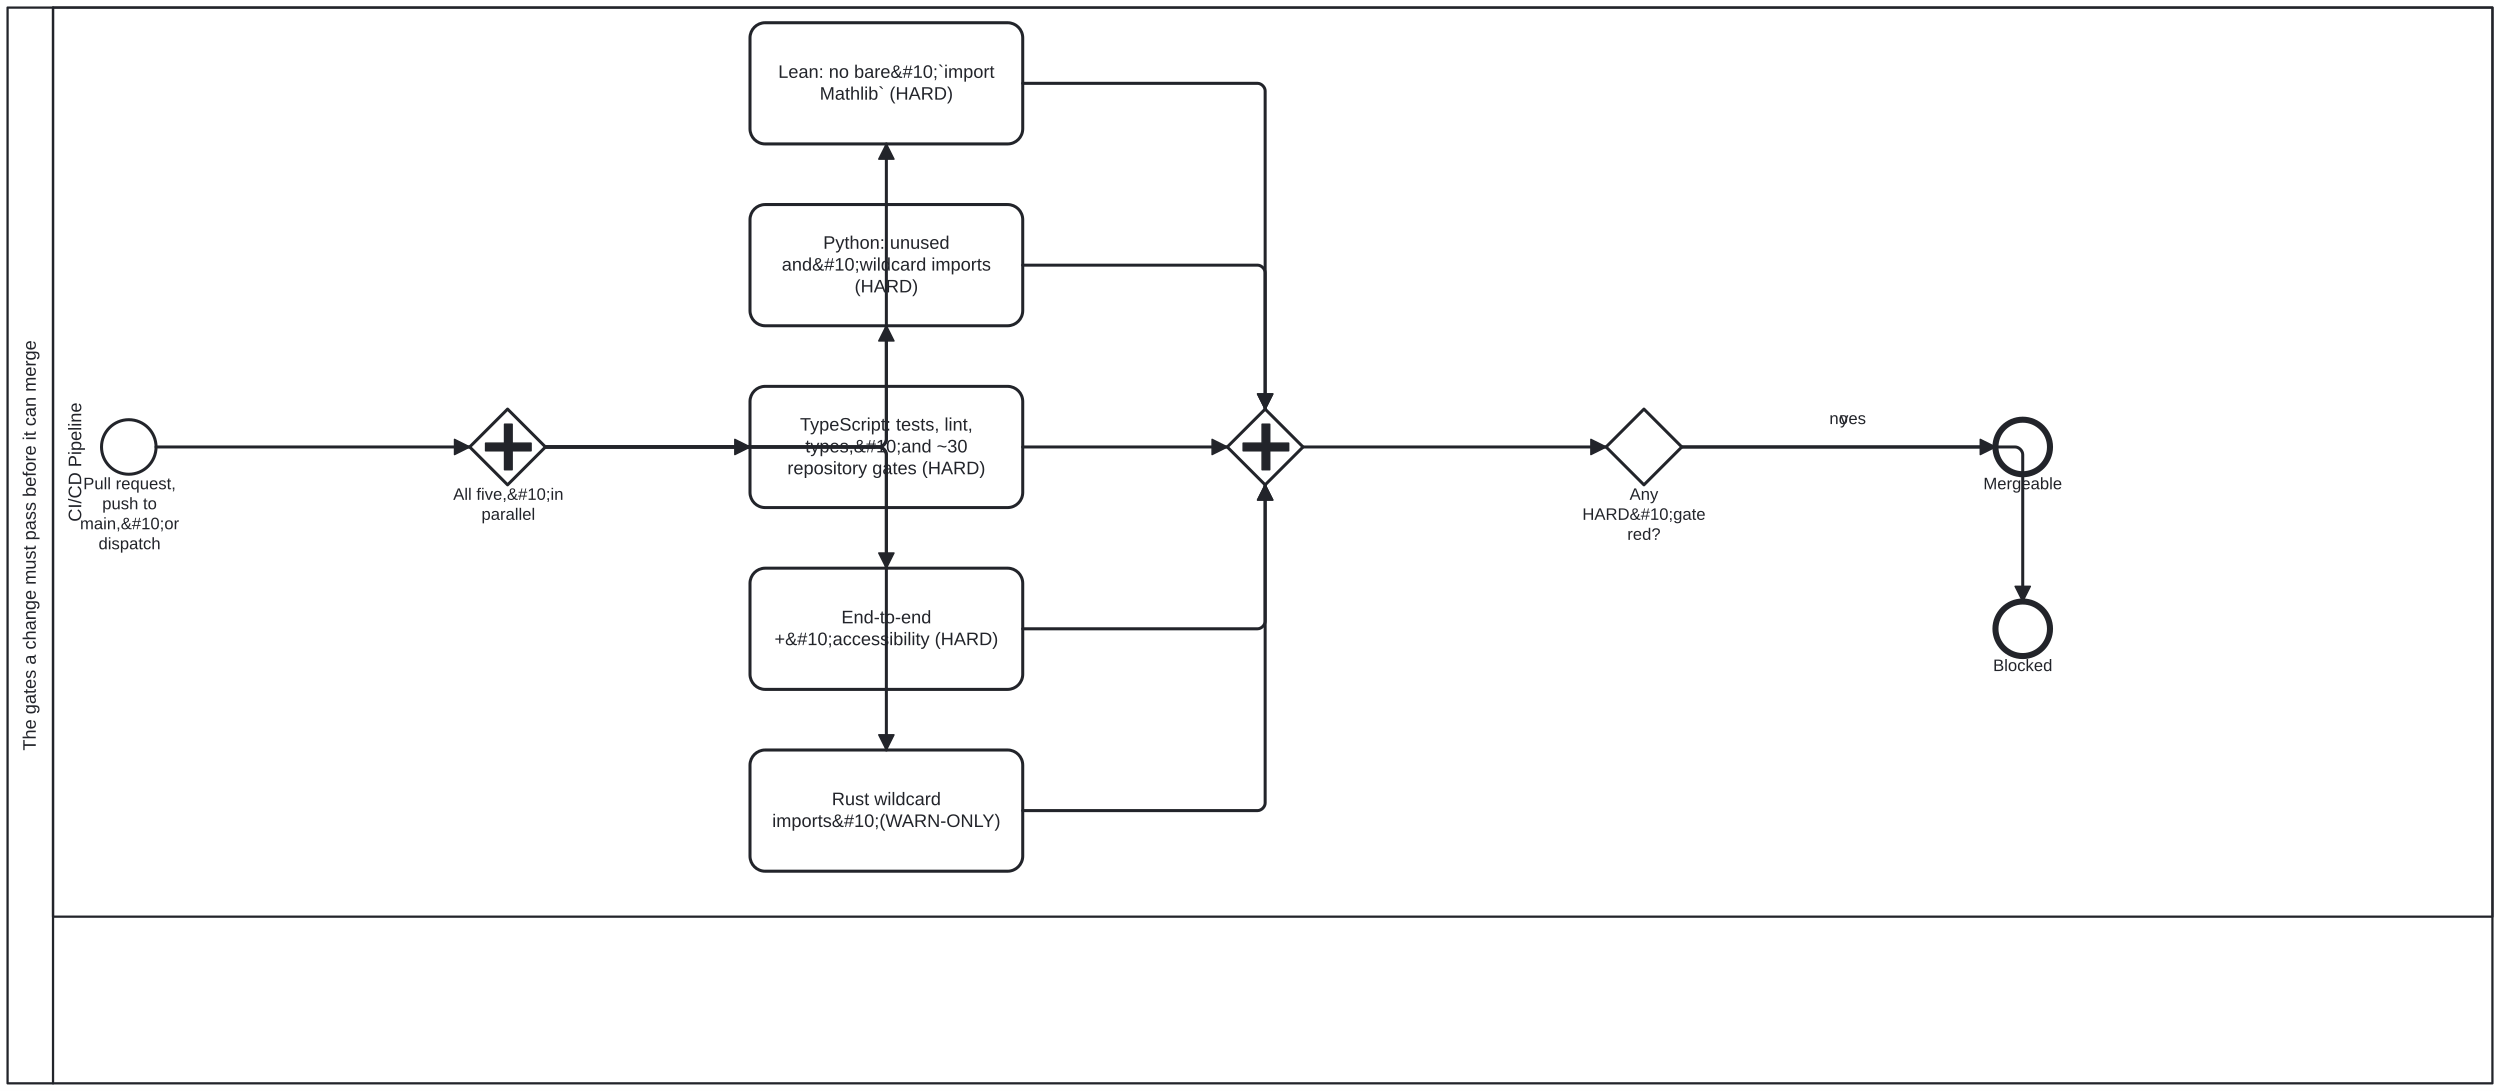
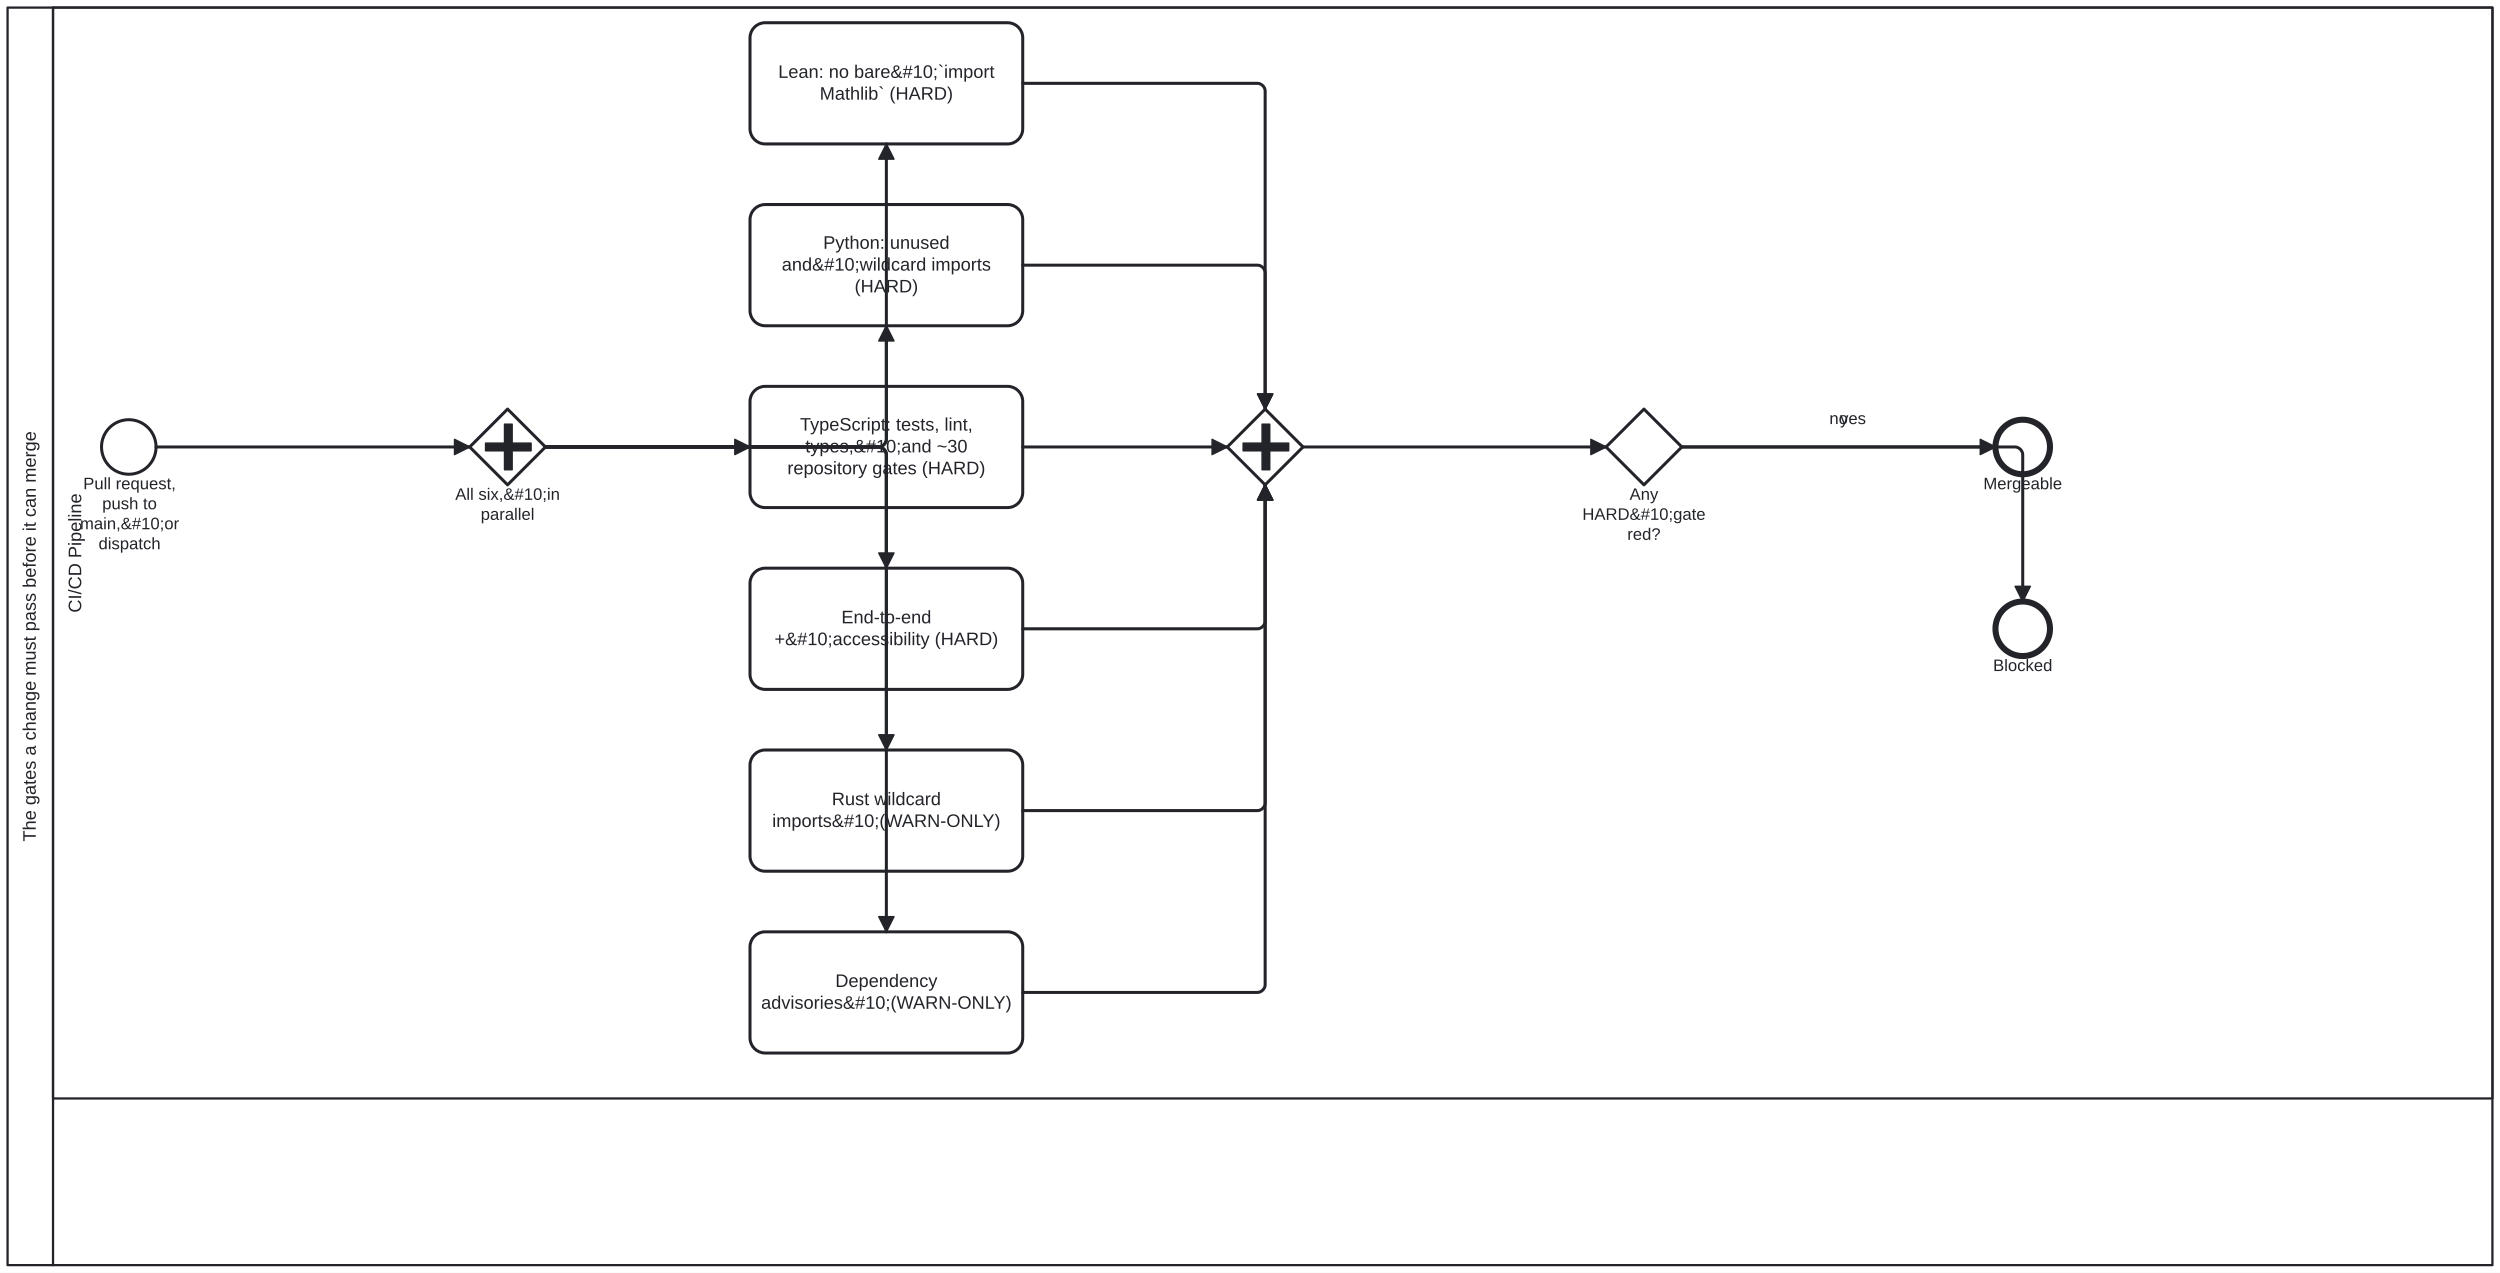
- <svg xmlns="http://www.w3.org/2000/svg" width="100%" style="max-width:100%;height:auto" viewBox="55 55 1650 720" version="1.1">
-   <rect x="55" y="55" width="1650" height="720" fill="#ffffff" />
+ <svg xmlns="http://www.w3.org/2000/svg" width="100%" style="max-width:100%;height:auto" viewBox="55 55 1650 840" version="1.1">
+   <rect x="55" y="55" width="1650" height="840" fill="#ffffff" />
  <g class="djs-group">
    <g class="djs-element djs-shape" data-element-id="Participant_Process_CodeQualityGates" style="display: block;" transform="matrix(1 0 0 1 60 60)">
      <g class="djs-visual">
-         <rect x="0" y="0" width="1640" height="710" rx="0" ry="0" style="stroke-linecap: round; stroke-linejoin: round; stroke: rgb(34, 36, 42); stroke-width: 1.5px; fill: white; fill-opacity: 0.95;" />
-         <path style="fill: none; stroke-linecap: round; stroke-linejoin: round; stroke: rgb(34, 36, 42); stroke-width: 1.5px;" d="M30,0L30,710" />
-         <text lineHeight="1.2" class="djs-label" style="font-family: Arial, sans-serif; font-size: 12px; font-weight: normal; fill: rgb(34, 36, 42);" transform="matrix(-1.83697e-16 -1 1 -1.83697e-16 0 710)">
-           <tspan x="219.59" y="18.6">The gates a change must pass before it can merge</tspan>
+         <rect x="0" y="0" width="1640" height="830" rx="0" ry="0" style="stroke-linecap: round; stroke-linejoin: round; stroke: rgb(34, 36, 42); stroke-width: 1.5px; fill: white; fill-opacity: 0.95;" />
+         <path style="fill: none; stroke-linecap: round; stroke-linejoin: round; stroke: rgb(34, 36, 42); stroke-width: 1.5px;" d="M30,0L30,830" />
+         <text lineHeight="1.2" class="djs-label" style="font-family: Arial, sans-serif; font-size: 12px; font-weight: normal; fill: rgb(34, 36, 42);" transform="matrix(-1.83697e-16 -1 1 -1.83697e-16 0 830)">
+           <tspan x="279.59" y="18.6">The gates a change must pass before it can merge</tspan>
        </text>
      </g>
-       <rect class="djs-hit djs-hit-all" x="0" y="0" width="1640" height="710" style="fill: none; stroke-opacity: 0; stroke: white; stroke-width: 15px;" />
+       <rect class="djs-hit djs-hit-all" x="0" y="0" width="1640" height="830" style="fill: none; stroke-opacity: 0; stroke: white; stroke-width: 15px;" />
    </g>
    <g class="djs-children">
      <g class="djs-group">
        <g class="djs-element djs-shape" data-element-id="Lane_Ci" style="display: block;" transform="matrix(1 0 0 1 90 60)">
          <g class="djs-visual">
-             <rect x="0" y="0" width="1610" height="600" rx="0" ry="0" style="stroke-linecap: round; stroke-linejoin: round; stroke: rgb(34, 36, 42); stroke-width: 1.5px; fill: white; fill-opacity: 0.25;" />
-             <text lineHeight="1.2" class="djs-label" style="font-family: Arial, sans-serif; font-size: 12px; font-weight: normal; fill: rgb(34, 36, 42);" transform="matrix(-1.83697e-16 -1 1 -1.83697e-16 0 600)">
-               <tspan x="260.651" y="18.6">CI/CD Pipeline</tspan>
-             </text>
-           </g>
-           <rect class="djs-hit djs-hit-all" x="0" y="0" width="1610" height="600" style="fill: none; stroke-opacity: 0; stroke: white; stroke-width: 15px;" />
+             <rect x="0" y="0" width="1610" height="720" rx="0" ry="0" style="stroke-linecap: round; stroke-linejoin: round; stroke: rgb(34, 36, 42); stroke-width: 1.5px; fill: white; fill-opacity: 0.25;" />
+             <text lineHeight="1.2" class="djs-label" style="font-family: Arial, sans-serif; font-size: 12px; font-weight: normal; fill: rgb(34, 36, 42);" transform="matrix(-1.83697e-16 -1 1 -1.83697e-16 0 720)">
+               <tspan x="320.651" y="18.6">CI/CD Pipeline</tspan>
+             </text>
+           </g>
+           <rect class="djs-hit djs-hit-all" x="0" y="0" width="1610" height="720" style="fill: none; stroke-opacity: 0; stroke: white; stroke-width: 15px;" />
        </g>
      </g>
      <g class="djs-group">
        <g class="djs-element djs-shape" data-element-id="Start_Change" style="display: block;" transform="matrix(1 0 0 1 122 332)">
          <g class="djs-visual">
            <circle cx="18" cy="18" r="18" style="stroke-linecap: round; stroke-linejoin: round; stroke: rgb(34, 36, 42); stroke-width: 2px; fill: white; fill-opacity: 0.95;" />
          </g>
          <rect class="djs-hit djs-hit-all" x="0" y="0" width="36" height="36" style="fill: none; stroke-opacity: 0; stroke: white; stroke-width: 15px;" />
        </g>
      </g>
      <g class="djs-group">
        <g class="djs-element djs-shape" data-element-id="Start_Change_label" style="display: block;" transform="matrix(1 0 0 1 96 368)">
          <g class="djs-visual">
            <text lineHeight="1.2" class="djs-label" style="font-family: Arial, sans-serif; font-size: 11px; font-weight: normal; fill: rgb(34, 36, 42);">
              <tspan x="13.928" y="9.9">Pull request, </tspan>
              <tspan x="26.458" y="23.1">push to </tspan>
              <tspan x="11.787" y="36.3">main,&amp;#10;or </tspan>
              <tspan x="24.015" y="49.5">dispatch</tspan>
            </text>
          </g>
          <rect class="djs-hit djs-hit-all" x="0" y="0" width="89" height="40" style="fill: none; stroke-opacity: 0; stroke: white; stroke-width: 15px;" />
        </g>
      </g>
      <g class="djs-group">
        <g class="djs-element djs-shape" data-element-id="GW_Fork" style="display: block;" transform="matrix(1 0 0 1 365 325)">
          <g class="djs-visual">
            <polygon points="25,0 50,25 25,50 0,25" style="stroke-linecap: round; stroke-linejoin: round; stroke: rgb(34, 36, 42); stroke-width: 2px; fill: white; fill-opacity: 0.95;" />
            <path d="m 23,10 0,12.5 -12.5,0 0,5 12.5,0 0,12.5 5,0 0,-12.5 12.5,0 0,-5 -12.5,0 0,-12.5 -5,0 z" style="fill: rgb(34, 36, 42); stroke-linecap: round; stroke-linejoin: round; stroke: rgb(34, 36, 42); stroke-width: 1px;" />
          </g>
          <rect class="djs-hit djs-hit-all" x="0" y="0" width="50" height="50" style="fill: none; stroke-opacity: 0; stroke: white; stroke-width: 15px;" />
        </g>
      </g>
      <g class="djs-group">
-         <g class="djs-element djs-shape" data-element-id="GW_Fork_label" style="display: block;" transform="matrix(1 0 0 1 354 375)">
-           <g class="djs-visual">
-             <text lineHeight="1.2" class="djs-label" style="font-family: Arial, sans-serif; font-size: 11px; font-weight: normal; fill: rgb(34, 36, 42);">
-               <tspan x="0.119" y="9.9">All five,&amp;#10;in</tspan>
-               <tspan x="18.767" y="23.1">parallel</tspan>
-             </text>
-           </g>
-           <rect class="djs-hit djs-hit-all" x="0" y="0" width="73" height="27" style="fill: none; stroke-opacity: 0; stroke: white; stroke-width: 15px;" />
+         <g class="djs-element djs-shape" data-element-id="GW_Fork_label" style="display: block;" transform="matrix(1 0 0 1 355 375)">
+           <g class="djs-visual">
+             <text lineHeight="1.2" class="djs-label" style="font-family: Arial, sans-serif; font-size: 11px; font-weight: normal; fill: rgb(34, 36, 42);">
+               <tspan x="0.456" y="9.9">All six,&amp;#10;in</tspan>
+               <tspan x="17.267" y="23.1">parallel</tspan>
+             </text>
+           </g>
+           <rect class="djs-hit djs-hit-all" x="0" y="0" width="70" height="27" style="fill: none; stroke-opacity: 0; stroke: white; stroke-width: 15px;" />
        </g>
      </g>
      <g class="djs-group">
        <g class="djs-element djs-shape" data-element-id="Task_Lean" style="display: block;" transform="matrix(1 0 0 1 550 70)">
          <g class="djs-visual">
            <rect x="0" y="0" width="180" height="80" rx="10" ry="10" style="stroke-linecap: round; stroke-linejoin: round; stroke: rgb(34, 36, 42); stroke-width: 2px; fill: white; fill-opacity: 0.95;" />
            <text lineHeight="1.2" class="djs-label" style="font-family: Arial, sans-serif; font-size: 12px; font-weight: normal; fill: rgb(34, 36, 42);">
              <tspan x="18.621" y="36.4">Lean: no bare&amp;#10;`import </tspan>
              <tspan x="45.996" y="50.8">Mathlib` (HARD)</tspan>
            </text>
          </g>
          <rect class="djs-hit djs-hit-all" x="0" y="0" width="180" height="80" style="fill: none; stroke-opacity: 0; stroke: white; stroke-width: 15px;" />
        </g>
      </g>
      <g class="djs-group">
        <g class="djs-element djs-shape" data-element-id="Task_Python" style="display: block;" transform="matrix(1 0 0 1 550 190)">
          <g class="djs-visual">
            <rect x="0" y="0" width="180" height="80" rx="10" ry="10" style="stroke-linecap: round; stroke-linejoin: round; stroke: rgb(34, 36, 42); stroke-width: 2px; fill: white; fill-opacity: 0.95;" />
            <text lineHeight="1.2" class="djs-label" style="font-family: Arial, sans-serif; font-size: 12px; font-weight: normal; fill: rgb(34, 36, 42);">
              <tspan x="48.302" y="29.2">Python: unused </tspan>
              <tspan x="20.965" y="43.6">and&amp;#10;wildcard imports </tspan>
              <tspan x="69.003" y="58">(HARD)</tspan>
            </text>
          </g>
          <rect class="djs-hit djs-hit-all" x="0" y="0" width="180" height="80" style="fill: none; stroke-opacity: 0; stroke: white; stroke-width: 15px;" />
        </g>
      </g>
      <g class="djs-group">
        <g class="djs-element djs-shape" data-element-id="Task_TypeScript" style="display: block;" transform="matrix(1 0 0 1 550 310)">
          <g class="djs-visual">
            <rect x="0" y="0" width="180" height="80" rx="10" ry="10" style="stroke-linecap: round; stroke-linejoin: round; stroke: rgb(34, 36, 42); stroke-width: 2px; fill: white; fill-opacity: 0.95;" />
            <text lineHeight="1.2" class="djs-label" style="font-family: Arial, sans-serif; font-size: 12px; font-weight: normal; fill: rgb(34, 36, 42);">
              <tspan x="32.979" y="29.2">TypeScript: tests, lint, </tspan>
              <tspan x="36.457" y="43.6">types,&amp;#10;and ~30 </tspan>
              <tspan x="24.647" y="58">repository gates (HARD)</tspan>
            </text>
          </g>
          <rect class="djs-hit djs-hit-all" x="0" y="0" width="180" height="80" style="fill: none; stroke-opacity: 0; stroke: white; stroke-width: 15px;" />
        </g>
      </g>
      <g class="djs-group">
        <g class="djs-element djs-shape" data-element-id="Task_E2E" style="display: block;" transform="matrix(1 0 0 1 550 430)">
          <g class="djs-visual">
            <rect x="0" y="0" width="180" height="80" rx="10" ry="10" style="stroke-linecap: round; stroke-linejoin: round; stroke: rgb(34, 36, 42); stroke-width: 2px; fill: white; fill-opacity: 0.95;" />
            <text lineHeight="1.2" class="djs-label" style="font-family: Arial, sans-serif; font-size: 12px; font-weight: normal; fill: rgb(34, 36, 42);">
              <tspan x="60.313" y="36.4">End-to-end </tspan>
              <tspan x="16.143" y="50.8">+&amp;#10;accessibility (HARD)</tspan>
            </text>
          </g>
          <rect class="djs-hit djs-hit-all" x="0" y="0" width="180" height="80" style="fill: none; stroke-opacity: 0; stroke: white; stroke-width: 15px;" />
        </g>
      </g>
      <g class="djs-group">
        <g class="djs-element djs-shape" data-element-id="Task_Rust" style="display: block;" transform="matrix(1 0 0 1 550 550)">
          <g class="djs-visual">
            <rect x="0" y="0" width="180" height="80" rx="10" ry="10" style="stroke-linecap: round; stroke-linejoin: round; stroke: rgb(34, 36, 42); stroke-width: 2px; fill: white; fill-opacity: 0.95;" />
            <text lineHeight="1.2" class="djs-label" style="font-family: Arial, sans-serif; font-size: 12px; font-weight: normal; fill: rgb(34, 36, 42);">
              <tspan x="53.988" y="36.4">Rust wildcard </tspan>
              <tspan x="14.654" y="50.8">imports&amp;#10;(WARN-ONLY)</tspan>
            </text>
          </g>
          <rect class="djs-hit djs-hit-all" x="0" y="0" width="180" height="80" style="fill: none; stroke-opacity: 0; stroke: white; stroke-width: 15px;" />
        </g>
      </g>
      <g class="djs-group">
+         <g class="djs-element djs-shape" data-element-id="Task_Advisories" style="display: block;" transform="matrix(1 0 0 1 550 670)">
+           <g class="djs-visual">
+             <rect x="0" y="0" width="180" height="80" rx="10" ry="10" style="stroke-linecap: round; stroke-linejoin: round; stroke: rgb(34, 36, 42); stroke-width: 2px; fill: white; fill-opacity: 0.95;" />
+             <text lineHeight="1.2" class="djs-label" style="font-family: Arial, sans-serif; font-size: 12px; font-weight: normal; fill: rgb(34, 36, 42);">
+               <tspan x="56.309" y="36.4">Dependency </tspan>
+               <tspan x="7.312" y="50.8">advisories&amp;#10;(WARN-ONLY)</tspan>
+             </text>
+           </g>
+           <rect class="djs-hit djs-hit-all" x="0" y="0" width="180" height="80" style="fill: none; stroke-opacity: 0; stroke: white; stroke-width: 15px;" />
+         </g>
+       </g>
+       <g class="djs-group">
        <g class="djs-element djs-shape" data-element-id="GW_Join" style="display: block;" transform="matrix(1 0 0 1 865 325)">
          <g class="djs-visual">
            <polygon points="25,0 50,25 25,50 0,25" style="stroke-linecap: round; stroke-linejoin: round; stroke: rgb(34, 36, 42); stroke-width: 2px; fill: white; fill-opacity: 0.95;" />
            <path d="m 23,10 0,12.5 -12.5,0 0,5 12.5,0 0,12.5 5,0 0,-12.5 12.5,0 0,-5 -12.5,0 0,-12.5 -5,0 z" style="fill: rgb(34, 36, 42); stroke-linecap: round; stroke-linejoin: round; stroke: rgb(34, 36, 42); stroke-width: 1px;" />
          </g>
          <rect class="djs-hit djs-hit-all" x="0" y="0" width="50" height="50" style="fill: none; stroke-opacity: 0; stroke: white; stroke-width: 15px;" />
        </g>
      </g>
      <g class="djs-group">
        <g class="djs-element djs-shape" data-element-id="GW_Hard" style="display: block;" transform="matrix(1 0 0 1 1115 325)">
          <g class="djs-visual">
            <polygon points="25,0 50,25 25,50 0,25" style="stroke-linecap: round; stroke-linejoin: round; stroke: rgb(34, 36, 42); stroke-width: 2px; fill: white; fill-opacity: 0.95;" />
          </g>
          <rect class="djs-hit djs-hit-all" x="0" y="0" width="50" height="50" style="fill: none; stroke-opacity: 0; stroke: white; stroke-width: 15px;" />
        </g>
      </g>
      <g class="djs-group">
        <g class="djs-element djs-shape" data-element-id="GW_Hard_label" style="display: block;" transform="matrix(1 0 0 1 1099 375)">
          <g class="djs-visual">
            <text lineHeight="1.2" class="djs-label" style="font-family: Arial, sans-serif; font-size: 11px; font-weight: normal; fill: rgb(34, 36, 42);">
              <tspan x="31.523" y="9.9">Any </tspan>
              <tspan x="0.338" y="23.1">HARD&amp;#10;gate</tspan>
              <tspan x="29.992" y="36.3">red?</tspan>
            </text>
          </g>
          <rect class="djs-hit djs-hit-all" x="0" y="0" width="82" height="40" style="fill: none; stroke-opacity: 0; stroke: white; stroke-width: 15px;" />
        </g>
      </g>
      <g class="djs-group">
        <g class="djs-element djs-shape" data-element-id="End_Pass" style="display: block;" transform="matrix(1 0 0 1 1372 332)">
          <g class="djs-visual">
            <circle cx="18" cy="18" r="18" style="stroke-linecap: round; stroke-linejoin: round; stroke: rgb(34, 36, 42); stroke-width: 4px; fill: white; fill-opacity: 0.95;" />
          </g>
          <rect class="djs-hit djs-hit-all" x="0" y="0" width="36" height="36" style="fill: none; stroke-opacity: 0; stroke: white; stroke-width: 15px;" />
        </g>
      </g>
      <g class="djs-group">
        <g class="djs-element djs-shape" data-element-id="End_Pass_label" style="display: block;" transform="matrix(1 0 0 1 1364 368)">
          <g class="djs-visual">
            <text lineHeight="1.2" class="djs-label" style="font-family: Arial, sans-serif; font-size: 11px; font-weight: normal; fill: rgb(34, 36, 42);">
              <tspan x="0.012" y="9.9">Mergeable</tspan>
            </text>
          </g>
          <rect class="djs-hit djs-hit-all" x="0" y="0" width="52" height="14" style="fill: none; stroke-opacity: 0; stroke: white; stroke-width: 15px;" />
        </g>
      </g>
      <g class="djs-group">
        <g class="djs-element djs-shape" data-element-id="End_Fail" style="display: block;" transform="matrix(1 0 0 1 1372 452)">
          <g class="djs-visual">
            <circle cx="18" cy="18" r="18" style="stroke-linecap: round; stroke-linejoin: round; stroke: rgb(34, 36, 42); stroke-width: 4px; fill: white; fill-opacity: 0.95;" />
          </g>
          <rect class="djs-hit djs-hit-all" x="0" y="0" width="36" height="36" style="fill: none; stroke-opacity: 0; stroke: white; stroke-width: 15px;" />
        </g>
      </g>
      <g class="djs-group">
        <g class="djs-element djs-shape" data-element-id="End_Fail_label" style="display: block;" transform="matrix(1 0 0 1 1370 488)">
          <g class="djs-visual">
            <text lineHeight="1.2" class="djs-label" style="font-family: Arial, sans-serif; font-size: 11px; font-weight: normal; fill: rgb(34, 36, 42);">
              <tspan x="0.433" y="9.9">Blocked</tspan>
            </text>
          </g>
          <rect class="djs-hit djs-hit-all" x="0" y="0" width="40" height="14" style="fill: none; stroke-opacity: 0; stroke: white; stroke-width: 15px;" />
        </g>
      </g>
      <g class="djs-group">
        <g class="djs-element djs-connection" data-element-id="Flow_0" style="display: block;">
          <g class="djs-visual">
            <defs>
              <marker id="folio-marker-1" viewBox="0 0 20 20" refX="11" refY="10" markerWidth="10" markerHeight="10" orient="auto">
                <path d="M 1 5 L 11 10 L 1 15 Z" style="stroke-linecap: round; stroke-linejoin: round; stroke: rgb(34, 36, 42); stroke-width: 1px; fill: rgb(34, 36, 42);" />
              </marker>
            </defs>
            <path data-corner-radius="5" style="fill: none; stroke-linecap: round; stroke-linejoin: round; stroke: rgb(34, 36, 42); stroke-width: 2px; marker-end: url('#folio-marker-1');" d="M158,350L365,350" />
          </g>
          <path d="M158,350L365,350" class="djs-hit djs-hit-stroke" style="fill: none; stroke-opacity: 0; stroke: white; stroke-width: 15px;" />
        </g>
      </g>
      <g class="djs-group">
        <g class="djs-element djs-connection" data-element-id="Flow_1" style="display: block;">
          <g class="djs-visual">
            <defs>
              <marker id="folio-marker-2" viewBox="0 0 20 20" refX="11" refY="10" markerWidth="10" markerHeight="10" orient="auto">
                <path d="M 1 5 L 11 10 L 1 15 Z" style="stroke-linecap: round; stroke-linejoin: round; stroke: rgb(34, 36, 42); stroke-width: 1px; fill: rgb(34, 36, 42);" />
              </marker>
            </defs>
            <path data-corner-radius="5" style="fill: none; stroke-linecap: round; stroke-linejoin: round; stroke: rgb(34, 36, 42); stroke-width: 2px; marker-end: url('#folio-marker-2');" d="M415,350L635,350C637.5,350,640,347.5,640,345L640,150" />
          </g>
          <path d="M415,350L640,350L640,150" class="djs-hit djs-hit-stroke" style="fill: none; stroke-opacity: 0; stroke: white; stroke-width: 15px;" />
        </g>
      </g>
      <g class="djs-group">
        <g class="djs-element djs-connection" data-element-id="Flow_2" style="display: block;">
          <g class="djs-visual">
            <defs>
              <marker id="folio-marker-3" viewBox="0 0 20 20" refX="11" refY="10" markerWidth="10" markerHeight="10" orient="auto">
                <path d="M 1 5 L 11 10 L 1 15 Z" style="stroke-linecap: round; stroke-linejoin: round; stroke: rgb(34, 36, 42); stroke-width: 1px; fill: rgb(34, 36, 42);" />
              </marker>
            </defs>
            <path data-corner-radius="5" style="fill: none; stroke-linecap: round; stroke-linejoin: round; stroke: rgb(34, 36, 42); stroke-width: 2px; marker-end: url('#folio-marker-3');" d="M415,350L635,350C637.5,350,640,347.5,640,345L640,270" />
          </g>
          <path d="M415,350L640,350L640,270" class="djs-hit djs-hit-stroke" style="fill: none; stroke-opacity: 0; stroke: white; stroke-width: 15px;" />
        </g>
      </g>
      <g class="djs-group">
        <g class="djs-element djs-connection" data-element-id="Flow_3" style="display: block;">
          <g class="djs-visual">
            <defs>
              <marker id="folio-marker-4" viewBox="0 0 20 20" refX="11" refY="10" markerWidth="10" markerHeight="10" orient="auto">
                <path d="M 1 5 L 11 10 L 1 15 Z" style="stroke-linecap: round; stroke-linejoin: round; stroke: rgb(34, 36, 42); stroke-width: 1px; fill: rgb(34, 36, 42);" />
              </marker>
            </defs>
            <path data-corner-radius="5" style="fill: none; stroke-linecap: round; stroke-linejoin: round; stroke: rgb(34, 36, 42); stroke-width: 2px; marker-end: url('#folio-marker-4');" d="M415,350L550,350" />
          </g>
          <path d="M415,350L550,350" class="djs-hit djs-hit-stroke" style="fill: none; stroke-opacity: 0; stroke: white; stroke-width: 15px;" />
        </g>
      </g>
      <g class="djs-group">
        <g class="djs-element djs-connection" data-element-id="Flow_4" style="display: block;">
          <g class="djs-visual">
            <defs>
              <marker id="folio-marker-5" viewBox="0 0 20 20" refX="11" refY="10" markerWidth="10" markerHeight="10" orient="auto">
                <path d="M 1 5 L 11 10 L 1 15 Z" style="stroke-linecap: round; stroke-linejoin: round; stroke: rgb(34, 36, 42); stroke-width: 1px; fill: rgb(34, 36, 42);" />
              </marker>
            </defs>
            <path data-corner-radius="5" style="fill: none; stroke-linecap: round; stroke-linejoin: round; stroke: rgb(34, 36, 42); stroke-width: 2px; marker-end: url('#folio-marker-5');" d="M415,350L635,350C637.5,350,640,352.5,640,355L640,430" />
          </g>
          <path d="M415,350L640,350L640,430" class="djs-hit djs-hit-stroke" style="fill: none; stroke-opacity: 0; stroke: white; stroke-width: 15px;" />
        </g>
      </g>
      <g class="djs-group">
        <g class="djs-element djs-connection" data-element-id="Flow_5" style="display: block;">
          <g class="djs-visual">
            <defs>
              <marker id="folio-marker-6" viewBox="0 0 20 20" refX="11" refY="10" markerWidth="10" markerHeight="10" orient="auto">
                <path d="M 1 5 L 11 10 L 1 15 Z" style="stroke-linecap: round; stroke-linejoin: round; stroke: rgb(34, 36, 42); stroke-width: 1px; fill: rgb(34, 36, 42);" />
              </marker>
            </defs>
            <path data-corner-radius="5" style="fill: none; stroke-linecap: round; stroke-linejoin: round; stroke: rgb(34, 36, 42); stroke-width: 2px; marker-end: url('#folio-marker-6');" d="M415,350L635,350C637.5,350,640,352.5,640,355L640,550" />
          </g>
          <path d="M415,350L640,350L640,550" class="djs-hit djs-hit-stroke" style="fill: none; stroke-opacity: 0; stroke: white; stroke-width: 15px;" />
        </g>
      </g>
      <g class="djs-group">
        <g class="djs-element djs-connection" data-element-id="Flow_6" style="display: block;">
          <g class="djs-visual">
            <defs>
              <marker id="folio-marker-7" viewBox="0 0 20 20" refX="11" refY="10" markerWidth="10" markerHeight="10" orient="auto">
                <path d="M 1 5 L 11 10 L 1 15 Z" style="stroke-linecap: round; stroke-linejoin: round; stroke: rgb(34, 36, 42); stroke-width: 1px; fill: rgb(34, 36, 42);" />
              </marker>
            </defs>
            <path data-corner-radius="5" style="fill: none; stroke-linecap: round; stroke-linejoin: round; stroke: rgb(34, 36, 42); stroke-width: 2px; marker-end: url('#folio-marker-7');" d="M730,110L885,110C887.5,110,890,112.5,890,115L890,325" />
          </g>
          <path d="M730,110L890,110L890,325" class="djs-hit djs-hit-stroke" style="fill: none; stroke-opacity: 0; stroke: white; stroke-width: 15px;" />
        </g>
      </g>
      <g class="djs-group">
        <g class="djs-element djs-connection" data-element-id="Flow_7" style="display: block;">
          <g class="djs-visual">
            <defs>
              <marker id="folio-marker-8" viewBox="0 0 20 20" refX="11" refY="10" markerWidth="10" markerHeight="10" orient="auto">
                <path d="M 1 5 L 11 10 L 1 15 Z" style="stroke-linecap: round; stroke-linejoin: round; stroke: rgb(34, 36, 42); stroke-width: 1px; fill: rgb(34, 36, 42);" />
              </marker>
            </defs>
            <path data-corner-radius="5" style="fill: none; stroke-linecap: round; stroke-linejoin: round; stroke: rgb(34, 36, 42); stroke-width: 2px; marker-end: url('#folio-marker-8');" d="M730,230L885,230C887.5,230,890,232.5,890,235L890,325" />
          </g>
          <path d="M730,230L890,230L890,325" class="djs-hit djs-hit-stroke" style="fill: none; stroke-opacity: 0; stroke: white; stroke-width: 15px;" />
        </g>
      </g>
      <g class="djs-group">
        <g class="djs-element djs-connection" data-element-id="Flow_8" style="display: block;">
          <g class="djs-visual">
            <defs>
              <marker id="folio-marker-9" viewBox="0 0 20 20" refX="11" refY="10" markerWidth="10" markerHeight="10" orient="auto">
                <path d="M 1 5 L 11 10 L 1 15 Z" style="stroke-linecap: round; stroke-linejoin: round; stroke: rgb(34, 36, 42); stroke-width: 1px; fill: rgb(34, 36, 42);" />
              </marker>
            </defs>
            <path data-corner-radius="5" style="fill: none; stroke-linecap: round; stroke-linejoin: round; stroke: rgb(34, 36, 42); stroke-width: 2px; marker-end: url('#folio-marker-9');" d="M730,350L865,350" />
          </g>
          <path d="M730,350L865,350" class="djs-hit djs-hit-stroke" style="fill: none; stroke-opacity: 0; stroke: white; stroke-width: 15px;" />
        </g>
      </g>
      <g class="djs-group">
        <g class="djs-element djs-connection" data-element-id="Flow_9" style="display: block;">
          <g class="djs-visual">
            <defs>
              <marker id="folio-marker-10" viewBox="0 0 20 20" refX="11" refY="10" markerWidth="10" markerHeight="10" orient="auto">
                <path d="M 1 5 L 11 10 L 1 15 Z" style="stroke-linecap: round; stroke-linejoin: round; stroke: rgb(34, 36, 42); stroke-width: 1px; fill: rgb(34, 36, 42);" />
              </marker>
            </defs>
            <path data-corner-radius="5" style="fill: none; stroke-linecap: round; stroke-linejoin: round; stroke: rgb(34, 36, 42); stroke-width: 2px; marker-end: url('#folio-marker-10');" d="M730,470L885,470C887.5,470,890,467.5,890,465L890,375" />
          </g>
          <path d="M730,470L890,470L890,375" class="djs-hit djs-hit-stroke" style="fill: none; stroke-opacity: 0; stroke: white; stroke-width: 15px;" />
        </g>
      </g>
      <g class="djs-group">
        <g class="djs-element djs-connection" data-element-id="Flow_10" style="display: block;">
          <g class="djs-visual">
            <defs>
              <marker id="folio-marker-11" viewBox="0 0 20 20" refX="11" refY="10" markerWidth="10" markerHeight="10" orient="auto">
                <path d="M 1 5 L 11 10 L 1 15 Z" style="stroke-linecap: round; stroke-linejoin: round; stroke: rgb(34, 36, 42); stroke-width: 1px; fill: rgb(34, 36, 42);" />
              </marker>
            </defs>
            <path data-corner-radius="5" style="fill: none; stroke-linecap: round; stroke-linejoin: round; stroke: rgb(34, 36, 42); stroke-width: 2px; marker-end: url('#folio-marker-11');" d="M730,590L885,590C887.5,590,890,587.5,890,585L890,375" />
          </g>
          <path d="M730,590L890,590L890,375" class="djs-hit djs-hit-stroke" style="fill: none; stroke-opacity: 0; stroke: white; stroke-width: 15px;" />
        </g>
      </g>
      <g class="djs-group">
        <g class="djs-element djs-connection" data-element-id="Flow_11" style="display: block;">
          <g class="djs-visual">
            <defs>
              <marker id="folio-marker-12" viewBox="0 0 20 20" refX="11" refY="10" markerWidth="10" markerHeight="10" orient="auto">
                <path d="M 1 5 L 11 10 L 1 15 Z" style="stroke-linecap: round; stroke-linejoin: round; stroke: rgb(34, 36, 42); stroke-width: 1px; fill: rgb(34, 36, 42);" />
              </marker>
            </defs>
            <path data-corner-radius="5" style="fill: none; stroke-linecap: round; stroke-linejoin: round; stroke: rgb(34, 36, 42); stroke-width: 2px; marker-end: url('#folio-marker-12');" d="M915,350L1115,350" />
          </g>
          <path d="M915,350L1115,350" class="djs-hit djs-hit-stroke" style="fill: none; stroke-opacity: 0; stroke: white; stroke-width: 15px;" />
        </g>
      </g>
      <g class="djs-group">
        <g class="djs-element djs-connection" data-element-id="Flow_12" style="display: block;">
          <g class="djs-visual">
            <defs>
              <marker id="folio-marker-13" viewBox="0 0 20 20" refX="11" refY="10" markerWidth="10" markerHeight="10" orient="auto">
                <path d="M 1 5 L 11 10 L 1 15 Z" style="stroke-linecap: round; stroke-linejoin: round; stroke: rgb(34, 36, 42); stroke-width: 1px; fill: rgb(34, 36, 42);" />
              </marker>
            </defs>
            <path data-corner-radius="5" style="fill: none; stroke-linecap: round; stroke-linejoin: round; stroke: rgb(34, 36, 42); stroke-width: 2px; marker-end: url('#folio-marker-13');" d="M1165,350L1372,350" />
          </g>
          <path d="M1165,350L1372,350" class="djs-hit djs-hit-stroke" style="fill: none; stroke-opacity: 0; stroke: white; stroke-width: 15px;" />
        </g>
      </g>
      <g class="djs-group">
        <g class="djs-element djs-shape" data-element-id="Flow_12_label" style="display: block;" transform="matrix(1 0 0 1 1262 325)">
          <g class="djs-visual">
            <text lineHeight="1.2" class="djs-label" style="font-family: Arial, sans-serif; font-size: 11px; font-weight: normal; fill: rgb(34, 36, 42);">
              <tspan x="0.382" y="9.9">no</tspan>
            </text>
          </g>
          <rect class="djs-hit djs-hit-all" x="0" y="0" width="13" height="14" style="fill: none; stroke-opacity: 0; stroke: white; stroke-width: 15px;" />
        </g>
      </g>
      <g class="djs-group">
        <g class="djs-element djs-connection" data-element-id="Flow_13" style="display: block;">
          <g class="djs-visual">
            <defs>
              <marker id="folio-marker-14" viewBox="0 0 20 20" refX="11" refY="10" markerWidth="10" markerHeight="10" orient="auto">
                <path d="M 1 5 L 11 10 L 1 15 Z" style="stroke-linecap: round; stroke-linejoin: round; stroke: rgb(34, 36, 42); stroke-width: 1px; fill: rgb(34, 36, 42);" />
              </marker>
            </defs>
            <path data-corner-radius="5" style="fill: none; stroke-linecap: round; stroke-linejoin: round; stroke: rgb(34, 36, 42); stroke-width: 2px; marker-end: url('#folio-marker-14');" d="M1165,350L1385,350C1387.5,350,1390,352.5,1390,355L1390,452" />
          </g>
          <path d="M1165,350L1390,350L1390,452" class="djs-hit djs-hit-stroke" style="fill: none; stroke-opacity: 0; stroke: white; stroke-width: 15px;" />
        </g>
      </g>
      <g class="djs-group">
        <g class="djs-element djs-shape" data-element-id="Flow_13_label" style="display: block;" transform="matrix(1 0 0 1 1269 325)">
          <g class="djs-visual">
            <text lineHeight="1.2" class="djs-label" style="font-family: Arial, sans-serif; font-size: 11px; font-weight: normal; fill: rgb(34, 36, 42);">
              <tspan x="0.441" y="9.9">yes</tspan>
            </text>
          </g>
          <rect class="djs-hit djs-hit-all" x="0" y="0" width="18" height="14" style="fill: none; stroke-opacity: 0; stroke: white; stroke-width: 15px;" />
        </g>
      </g>
+       <g class="djs-group">
+         <g class="djs-element djs-connection" data-element-id="Flow_14" style="display: block;">
+           <g class="djs-visual">
+             <defs>
+               <marker id="folio-marker-15" viewBox="0 0 20 20" refX="11" refY="10" markerWidth="10" markerHeight="10" orient="auto">
+                 <path d="M 1 5 L 11 10 L 1 15 Z" style="stroke-linecap: round; stroke-linejoin: round; stroke: rgb(34, 36, 42); stroke-width: 1px; fill: rgb(34, 36, 42);" />
+               </marker>
+             </defs>
+             <path data-corner-radius="5" style="fill: none; stroke-linecap: round; stroke-linejoin: round; stroke: rgb(34, 36, 42); stroke-width: 2px; marker-end: url('#folio-marker-15');" d="M415,350L635,350C637.5,350,640,352.5,640,355L640,670" />
+           </g>
+           <path d="M415,350L640,350L640,670" class="djs-hit djs-hit-stroke" style="fill: none; stroke-opacity: 0; stroke: white; stroke-width: 15px;" />
+         </g>
+       </g>
+       <g class="djs-group">
+         <g class="djs-element djs-connection" data-element-id="Flow_15" style="display: block;">
+           <g class="djs-visual">
+             <defs>
+               <marker id="folio-marker-16" viewBox="0 0 20 20" refX="11" refY="10" markerWidth="10" markerHeight="10" orient="auto">
+                 <path d="M 1 5 L 11 10 L 1 15 Z" style="stroke-linecap: round; stroke-linejoin: round; stroke: rgb(34, 36, 42); stroke-width: 1px; fill: rgb(34, 36, 42);" />
+               </marker>
+             </defs>
+             <path data-corner-radius="5" style="fill: none; stroke-linecap: round; stroke-linejoin: round; stroke: rgb(34, 36, 42); stroke-width: 2px; marker-end: url('#folio-marker-16');" d="M730,710L885,710C887.5,710,890,707.5,890,705L890,375" />
+           </g>
+           <path d="M730,710L890,710L890,375" class="djs-hit djs-hit-stroke" style="fill: none; stroke-opacity: 0; stroke: white; stroke-width: 15px;" />
+         </g>
+       </g>
    </g>
  </g>
</svg>
